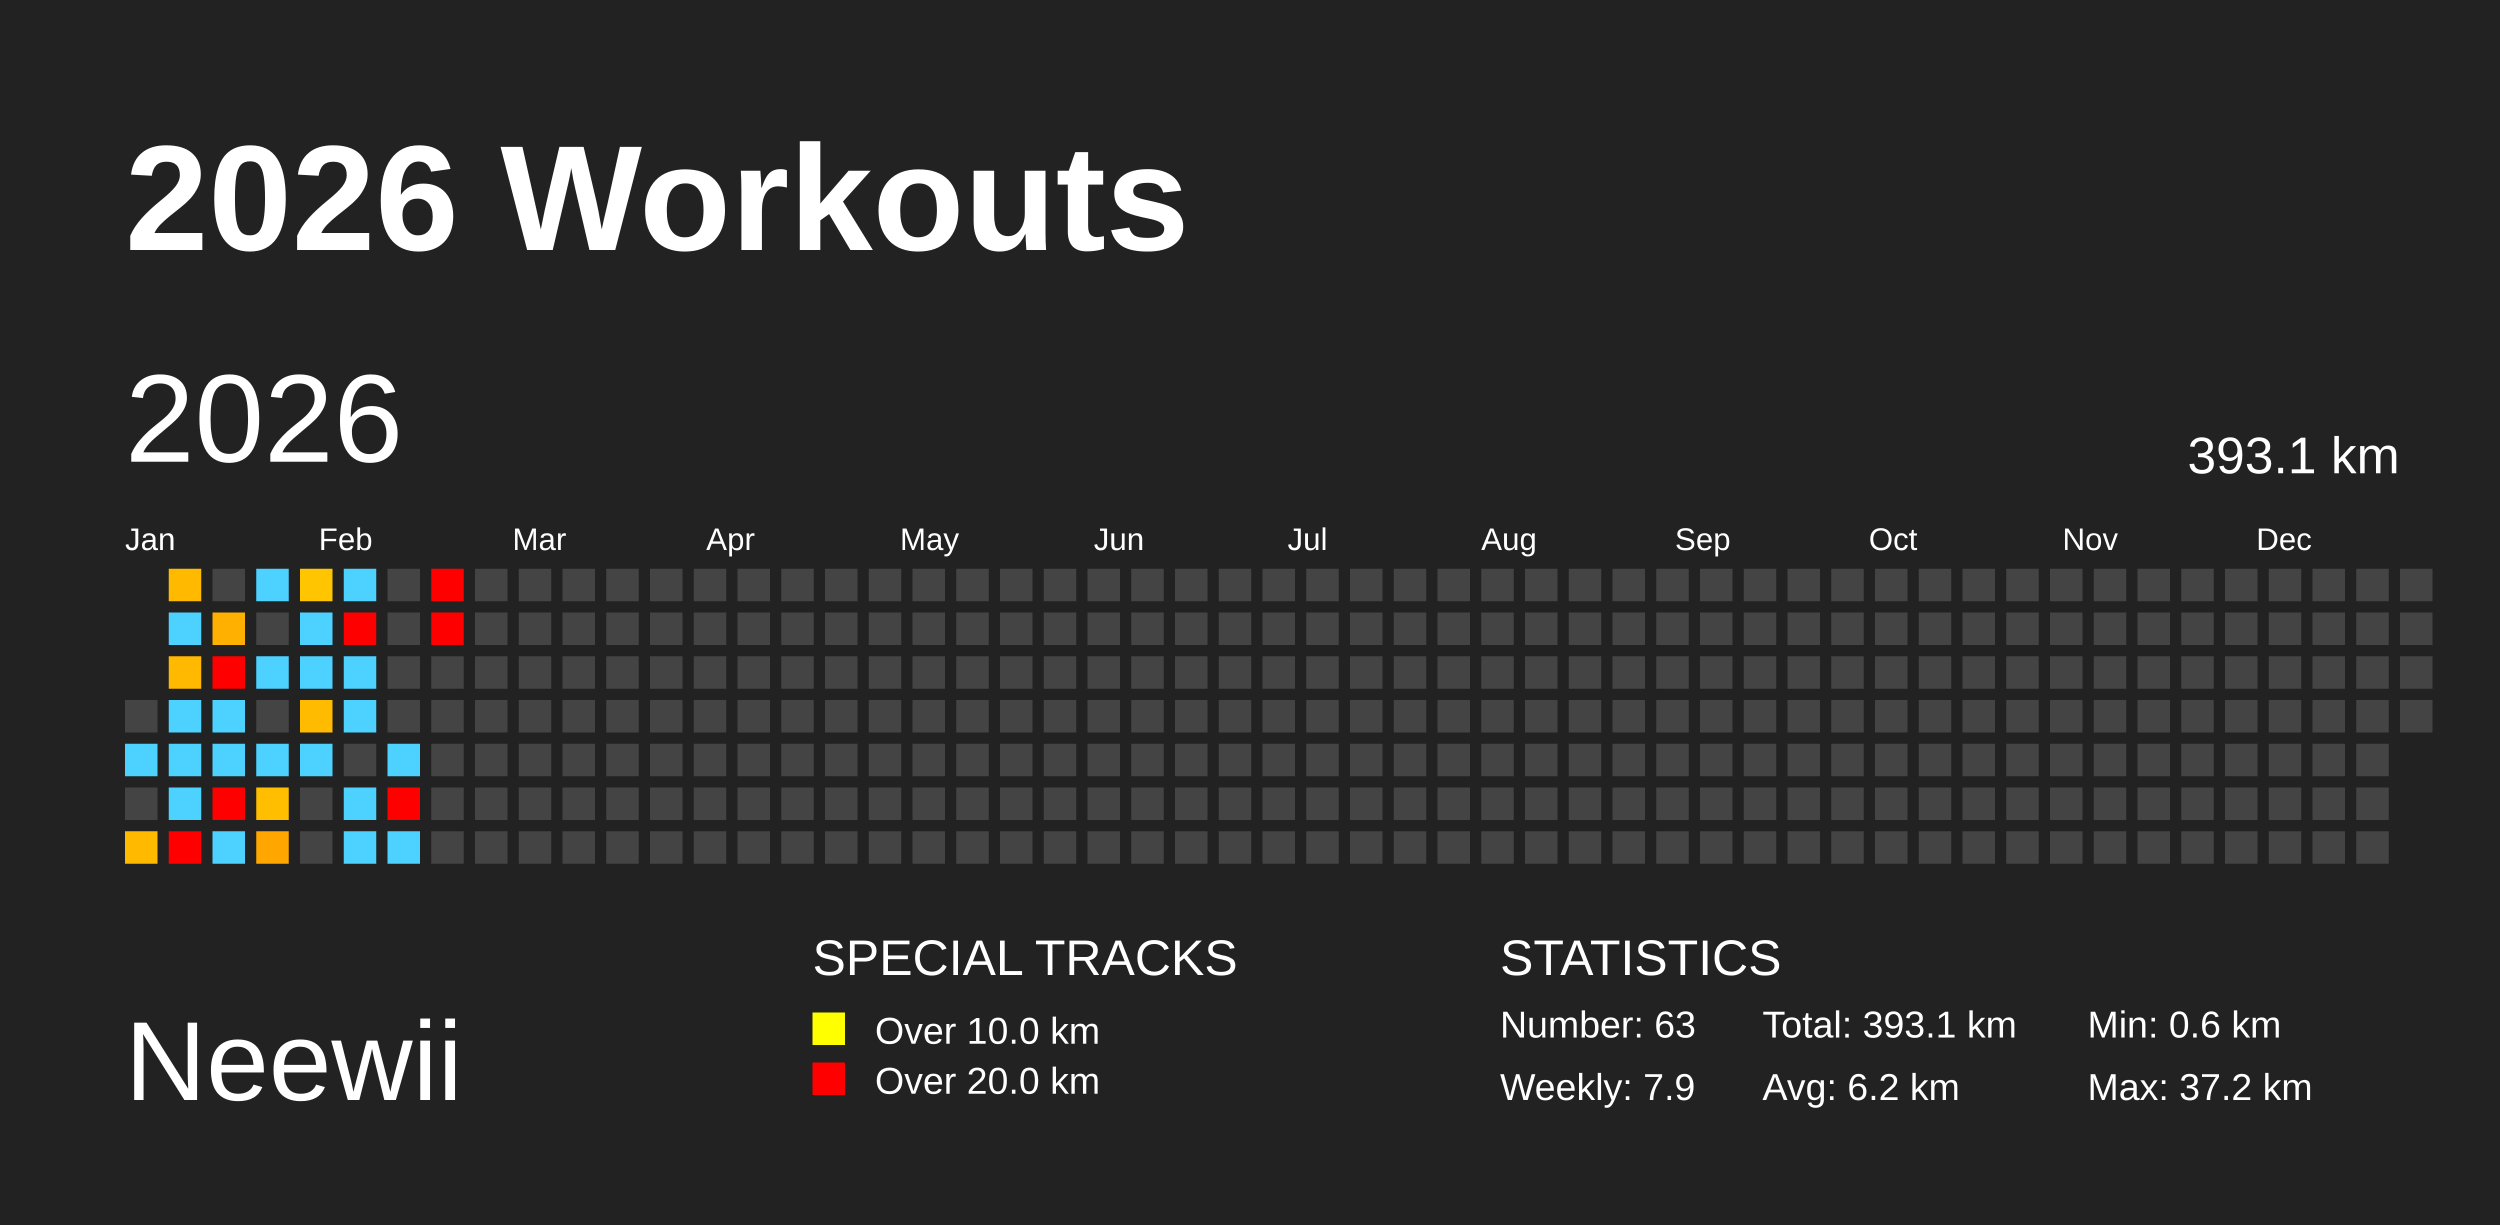
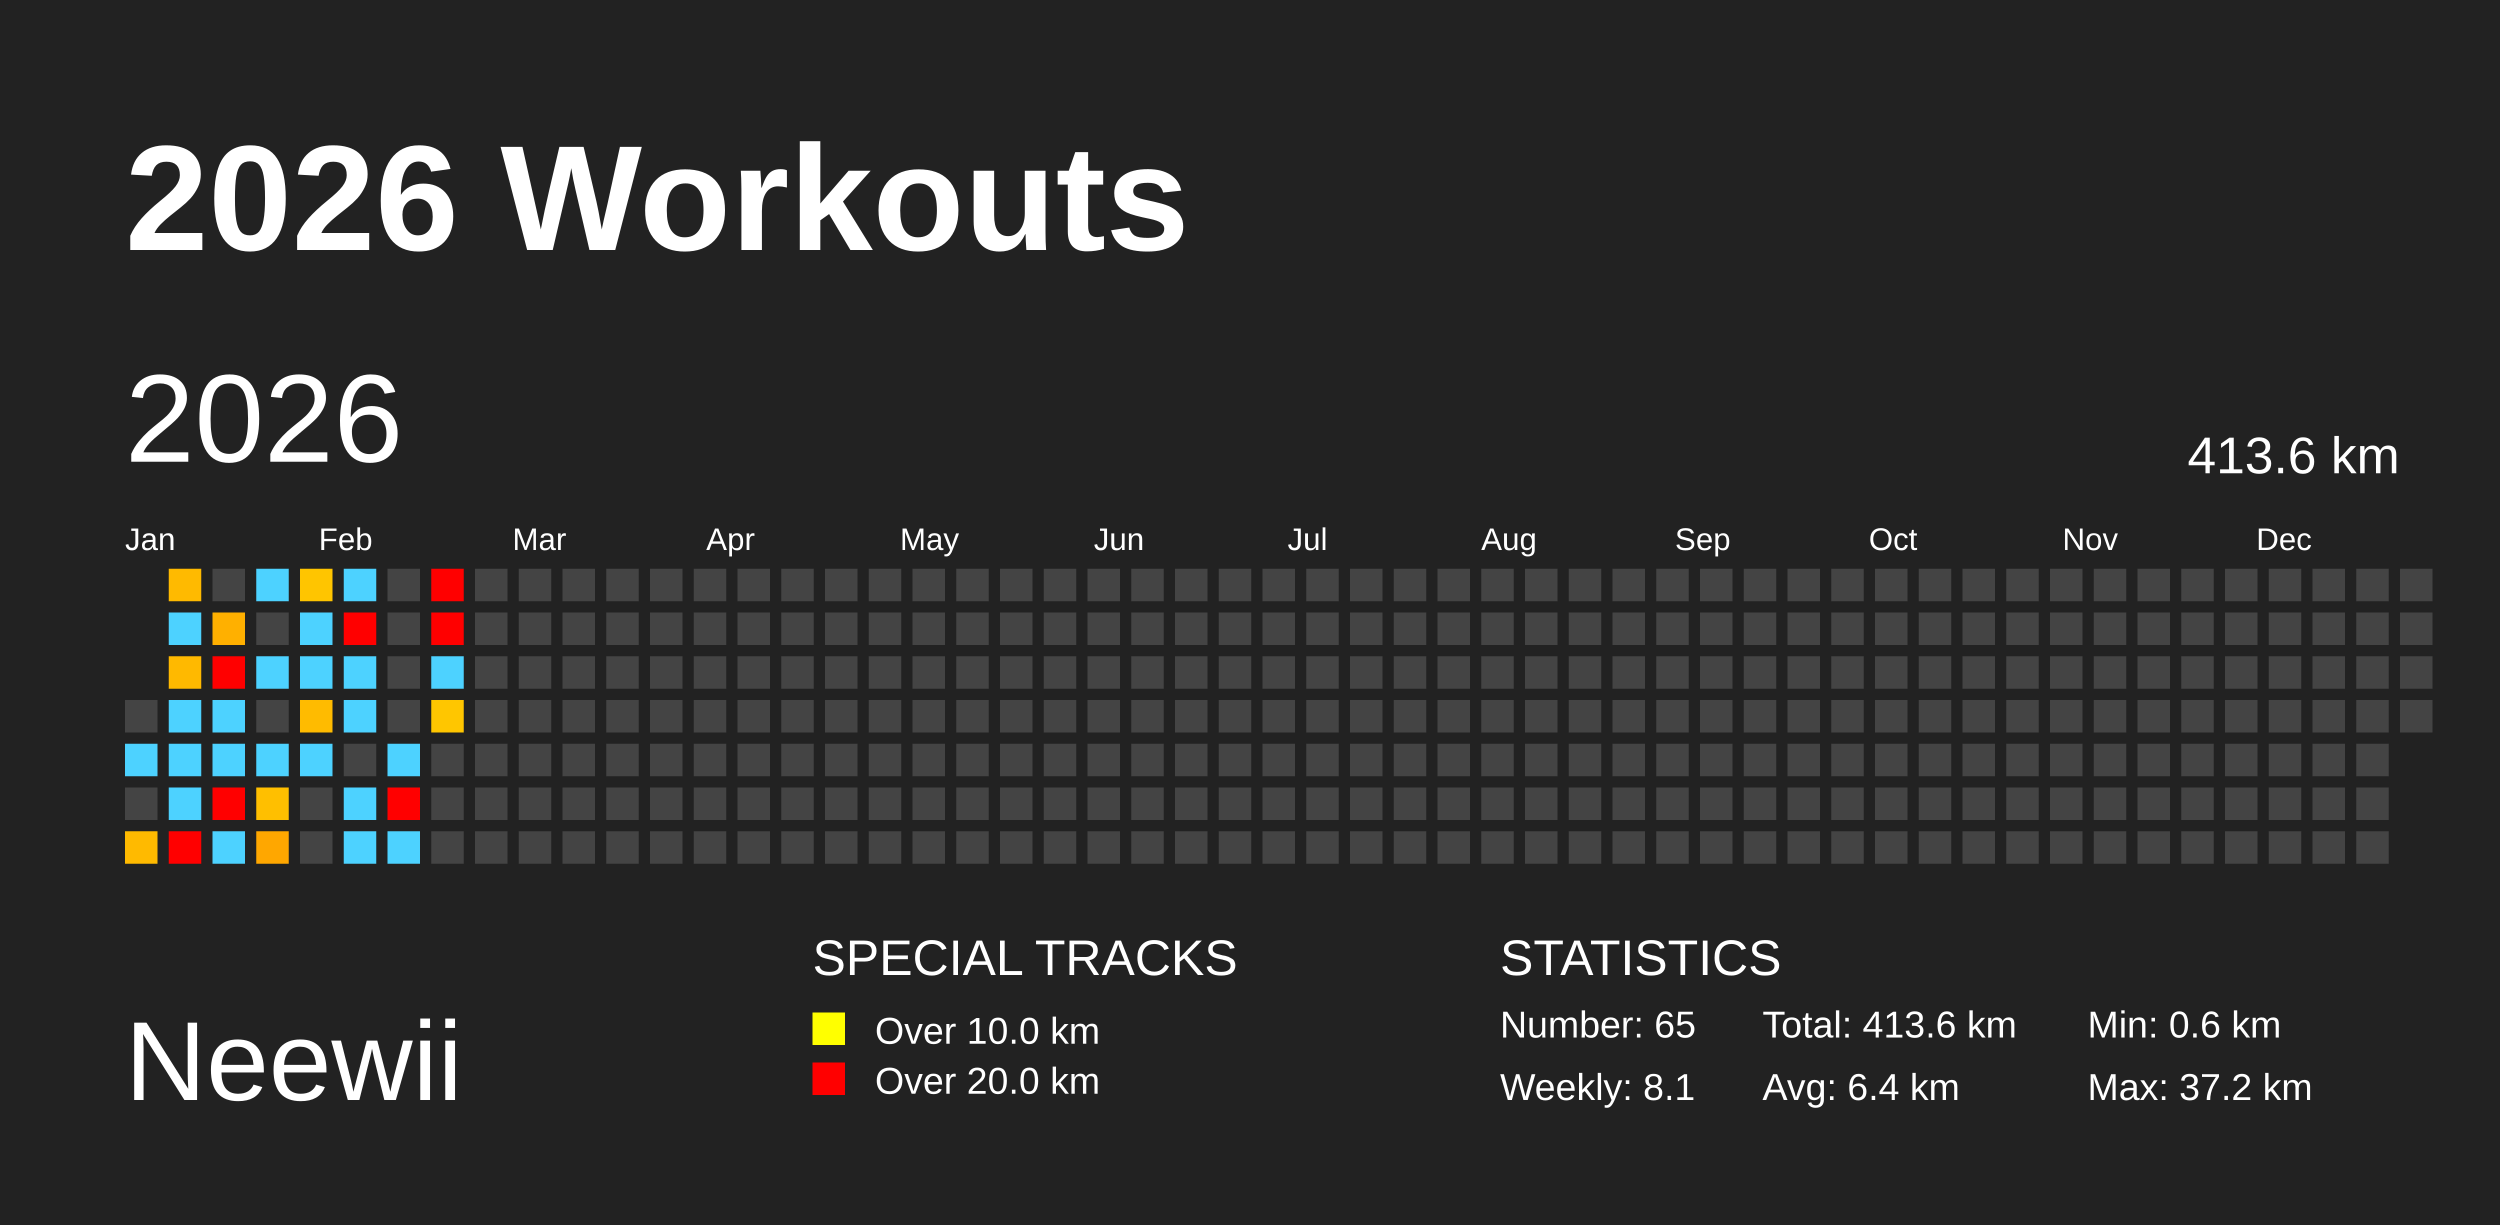
<svg xmlns="http://www.w3.org/2000/svg" baseProfile="full" height="98mm" version="1.1" viewBox="0,0,200,98" width="200mm">
  <defs />
  <rect fill="#222222" height="98" width="200" x="0" y="0" />
  <text fill="#FFFFFF" style="font-size:12px; font-family:Arial; font-weight:bold;" x="10" y="20">2026 Workouts</text>
  <text fill="#FFFFFF" style="font-size:9px; font-family:Arial" x="10" y="88">Neewii</text>
  <text fill="#FFFFFF" style="font-size:4px; font-family:Arial" x="65" y="78">SPECIAL TRACKS</text>
  <rect fill="yellow" height="2.6" width="2.6" x="65" y="81" />
  <text fill="#FFFFFF" style="font-size:3px; font-family:Arial" x="70" y="83.5">Over 10.0 km</text>
  <rect fill="red" height="2.6" width="2.6" x="65" y="85" />
  <text fill="#FFFFFF" style="font-size:3px; font-family:Arial" x="70" y="87.5">Over 20.0 km</text>
  <text fill="#FFFFFF" style="font-size:4px; font-family:Arial" x="120" y="78">STATISTICS</text>
-   <text fill="#FFFFFF" style="font-size:3px; font-family:Arial" x="120" y="83">Number: 63</text>
-   <text fill="#FFFFFF" style="font-size:3px; font-family:Arial" x="120" y="88">Weekly: 7.9</text>
-   <text fill="#FFFFFF" style="font-size:3px; font-family:Arial" x="141" y="83">Total: 393.1 km</text>
-   <text fill="#FFFFFF" style="font-size:3px; font-family:Arial" x="141" y="88">Avg: 6.2 km</text>
+   <text fill="#FFFFFF" style="font-size:3px; font-family:Arial" x="120" y="83">Number: 65</text>
+   <text fill="#FFFFFF" style="font-size:3px; font-family:Arial" x="120" y="88">Weekly: 8.1</text>
+   <text fill="#FFFFFF" style="font-size:3px; font-family:Arial" x="141" y="83">Total: 413.6 km</text>
+   <text fill="#FFFFFF" style="font-size:3px; font-family:Arial" x="141" y="88">Avg: 6.4 km</text>
  <text fill="#FFFFFF" style="font-size:3px; font-family:Arial" x="167" y="83">Min: 0.6 km</text>
  <text fill="#FFFFFF" style="font-size:3px; font-family:Arial" x="167" y="88">Max: 37.2 km</text>
  <text dominant-baseline="hanging" fill="#FFFFFF" style="font-size:10.0px; font-family:Arial;" x="10" y="30">2026</text>
-   <text dominant-baseline="hanging" fill="#FFFFFF" style="font-size:4.125px; font-family:Arial;" x="175" y="35">393.1 km</text>
+   <text dominant-baseline="hanging" fill="#FFFFFF" style="font-size:4.125px; font-family:Arial;" x="175" y="35">413.6 km</text>
  <text fill="#FFFFFF" style="font-size:2.5px; font-family:Arial" x="10.0" y="44">Jan</text>
  <text fill="#FFFFFF" style="font-size:2.5px; font-family:Arial" x="25.5" y="44">Feb</text>
  <text fill="#FFFFFF" style="font-size:2.5px; font-family:Arial" x="41.0" y="44">Mar</text>
  <text fill="#FFFFFF" style="font-size:2.5px; font-family:Arial" x="56.5" y="44">Apr</text>
  <text fill="#FFFFFF" style="font-size:2.5px; font-family:Arial" x="72.0" y="44">May</text>
  <text fill="#FFFFFF" style="font-size:2.5px; font-family:Arial" x="87.5" y="44">Jun</text>
  <text fill="#FFFFFF" style="font-size:2.5px; font-family:Arial" x="103.0" y="44">Jul</text>
  <text fill="#FFFFFF" style="font-size:2.5px; font-family:Arial" x="118.5" y="44">Aug</text>
  <text fill="#FFFFFF" style="font-size:2.5px; font-family:Arial" x="134.0" y="44">Sep</text>
  <text fill="#FFFFFF" style="font-size:2.5px; font-family:Arial" x="149.5" y="44">Oct</text>
  <text fill="#FFFFFF" style="font-size:2.5px; font-family:Arial" x="165.0" y="44">Nov</text>
  <text fill="#FFFFFF" style="font-size:2.5px; font-family:Arial" x="180.5" y="44">Dec</text>
  <rect fill="#444444" height="2.6" width="2.6" x="10.0" y="56.0" />
  <rect fill="#4dd2ff" height="2.6" width="2.6" x="10.0" y="59.5" />
  <rect fill="#444444" height="2.6" width="2.6" x="10.0" y="63.0" />
  <rect fill="#ffba00" height="2.6" width="2.6" x="10.0" y="66.5" />
  <rect fill="#ffba00" height="2.6" width="2.6" x="13.5" y="45.5" />
  <rect fill="#4dd2ff" height="2.6" width="2.6" x="13.5" y="49.0" />
  <rect fill="#ffb900" height="2.6" width="2.6" x="13.5" y="52.5" />
  <rect fill="#4dd2ff" height="2.6" width="2.6" x="13.5" y="56.0" />
  <rect fill="#4dd2ff" height="2.6" width="2.6" x="13.5" y="59.5" />
  <rect fill="#4dd2ff" height="2.6" width="2.6" x="13.5" y="63.0" />
  <rect fill="red" height="2.6" width="2.6" x="13.5" y="66.5" />
  <rect fill="#444444" height="2.6" width="2.6" x="17.0" y="45.5" />
  <rect fill="#ffb000" height="2.6" width="2.6" x="17.0" y="49.0" />
  <rect fill="red" height="2.6" width="2.6" x="17.0" y="52.5" />
  <rect fill="#4dd2ff" height="2.6" width="2.6" x="17.0" y="56.0" />
  <rect fill="#4dd2ff" height="2.6" width="2.6" x="17.0" y="59.5" />
  <rect fill="red" height="2.6" width="2.6" x="17.0" y="63.0" />
  <rect fill="#4dd2ff" height="2.6" width="2.6" x="17.0" y="66.5" />
  <rect fill="#4dd2ff" height="2.6" width="2.6" x="20.5" y="45.5" />
  <rect fill="#444444" height="2.6" width="2.6" x="20.5" y="49.0" />
  <rect fill="#4dd2ff" height="2.6" width="2.6" x="20.5" y="52.5" />
  <rect fill="#444444" height="2.6" width="2.6" x="20.5" y="56.0" />
  <rect fill="#4dd2ff" height="2.6" width="2.6" x="20.5" y="59.5" />
  <rect fill="#ffbf00" height="2.6" width="2.6" x="20.5" y="63.0" />
  <rect fill="#ffa700" height="2.6" width="2.6" x="20.5" y="66.5" />
  <rect fill="#ffc500" height="2.6" width="2.6" x="24.0" y="45.5" />
  <rect fill="#4dd2ff" height="2.6" width="2.6" x="24.0" y="49.0" />
  <rect fill="#4dd2ff" height="2.6" width="2.6" x="24.0" y="52.5" />
  <rect fill="#ffbb00" height="2.6" width="2.6" x="24.0" y="56.0" />
  <rect fill="#4dd2ff" height="2.6" width="2.6" x="24.0" y="59.5" />
  <rect fill="#444444" height="2.6" width="2.6" x="24.0" y="63.0" />
  <rect fill="#444444" height="2.6" width="2.6" x="24.0" y="66.5" />
  <rect fill="#4dd2ff" height="2.6" width="2.6" x="27.5" y="45.5" />
  <rect fill="red" height="2.6" width="2.6" x="27.5" y="49.0" />
  <rect fill="#4dd2ff" height="2.6" width="2.6" x="27.5" y="52.5" />
  <rect fill="#4dd2ff" height="2.6" width="2.6" x="27.5" y="56.0" />
  <rect fill="#444444" height="2.6" width="2.6" x="27.5" y="59.5" />
  <rect fill="#4dd2ff" height="2.6" width="2.6" x="27.5" y="63.0" />
  <rect fill="#4dd2ff" height="2.6" width="2.6" x="27.5" y="66.5" />
  <rect fill="#444444" height="2.6" width="2.6" x="31.0" y="45.5" />
  <rect fill="#444444" height="2.6" width="2.6" x="31.0" y="49.0" />
  <rect fill="#444444" height="2.6" width="2.6" x="31.0" y="52.5" />
  <rect fill="#444444" height="2.6" width="2.6" x="31.0" y="56.0" />
  <rect fill="#4dd2ff" height="2.6" width="2.6" x="31.0" y="59.5" />
  <rect fill="red" height="2.6" width="2.6" x="31.0" y="63.0" />
  <rect fill="#4dd2ff" height="2.6" width="2.6" x="31.0" y="66.5" />
  <rect fill="red" height="2.6" width="2.6" x="34.5" y="45.5" />
  <rect fill="red" height="2.6" width="2.6" x="34.5" y="49.0" />
-   <rect fill="#444444" height="2.6" width="2.6" x="34.5" y="52.5" />
-   <rect fill="#444444" height="2.6" width="2.6" x="34.5" y="56.0" />
+   <rect fill="#4dd2ff" height="2.6" width="2.6" x="34.5" y="52.5" />
+   <rect fill="#ffc600" height="2.6" width="2.6" x="34.5" y="56.0" />
  <rect fill="#444444" height="2.6" width="2.6" x="34.5" y="59.5" />
  <rect fill="#444444" height="2.6" width="2.6" x="34.5" y="63.0" />
  <rect fill="#444444" height="2.6" width="2.6" x="34.5" y="66.5" />
  <rect fill="#444444" height="2.6" width="2.6" x="38.0" y="45.5" />
  <rect fill="#444444" height="2.6" width="2.6" x="38.0" y="49.0" />
  <rect fill="#444444" height="2.6" width="2.6" x="38.0" y="52.5" />
  <rect fill="#444444" height="2.6" width="2.6" x="38.0" y="56.0" />
  <rect fill="#444444" height="2.6" width="2.6" x="38.0" y="59.5" />
  <rect fill="#444444" height="2.6" width="2.6" x="38.0" y="63.0" />
  <rect fill="#444444" height="2.6" width="2.6" x="38.0" y="66.5" />
  <rect fill="#444444" height="2.6" width="2.6" x="41.5" y="45.5" />
  <rect fill="#444444" height="2.6" width="2.6" x="41.5" y="49.0" />
  <rect fill="#444444" height="2.6" width="2.6" x="41.5" y="52.5" />
  <rect fill="#444444" height="2.6" width="2.6" x="41.5" y="56.0" />
  <rect fill="#444444" height="2.6" width="2.6" x="41.5" y="59.5" />
  <rect fill="#444444" height="2.6" width="2.6" x="41.5" y="63.0" />
  <rect fill="#444444" height="2.6" width="2.6" x="41.5" y="66.5" />
  <rect fill="#444444" height="2.6" width="2.6" x="45.0" y="45.5" />
  <rect fill="#444444" height="2.6" width="2.6" x="45.0" y="49.0" />
  <rect fill="#444444" height="2.6" width="2.6" x="45.0" y="52.5" />
  <rect fill="#444444" height="2.6" width="2.6" x="45.0" y="56.0" />
  <rect fill="#444444" height="2.6" width="2.6" x="45.0" y="59.5" />
  <rect fill="#444444" height="2.6" width="2.6" x="45.0" y="63.0" />
  <rect fill="#444444" height="2.6" width="2.6" x="45.0" y="66.5" />
  <rect fill="#444444" height="2.6" width="2.6" x="48.5" y="45.5" />
  <rect fill="#444444" height="2.6" width="2.6" x="48.5" y="49.0" />
  <rect fill="#444444" height="2.6" width="2.6" x="48.5" y="52.5" />
  <rect fill="#444444" height="2.6" width="2.6" x="48.5" y="56.0" />
  <rect fill="#444444" height="2.6" width="2.6" x="48.5" y="59.5" />
  <rect fill="#444444" height="2.6" width="2.6" x="48.5" y="63.0" />
  <rect fill="#444444" height="2.6" width="2.6" x="48.5" y="66.5" />
  <rect fill="#444444" height="2.6" width="2.6" x="52.0" y="45.5" />
  <rect fill="#444444" height="2.6" width="2.6" x="52.0" y="49.0" />
  <rect fill="#444444" height="2.6" width="2.6" x="52.0" y="52.5" />
  <rect fill="#444444" height="2.6" width="2.6" x="52.0" y="56.0" />
  <rect fill="#444444" height="2.6" width="2.6" x="52.0" y="59.5" />
  <rect fill="#444444" height="2.6" width="2.6" x="52.0" y="63.0" />
  <rect fill="#444444" height="2.6" width="2.6" x="52.0" y="66.5" />
  <rect fill="#444444" height="2.6" width="2.6" x="55.5" y="45.5" />
  <rect fill="#444444" height="2.6" width="2.6" x="55.5" y="49.0" />
  <rect fill="#444444" height="2.6" width="2.6" x="55.5" y="52.5" />
  <rect fill="#444444" height="2.6" width="2.6" x="55.5" y="56.0" />
  <rect fill="#444444" height="2.6" width="2.6" x="55.5" y="59.5" />
  <rect fill="#444444" height="2.6" width="2.6" x="55.5" y="63.0" />
  <rect fill="#444444" height="2.6" width="2.6" x="55.5" y="66.5" />
  <rect fill="#444444" height="2.6" width="2.6" x="59.0" y="45.5" />
  <rect fill="#444444" height="2.6" width="2.6" x="59.0" y="49.0" />
  <rect fill="#444444" height="2.6" width="2.6" x="59.0" y="52.5" />
  <rect fill="#444444" height="2.6" width="2.6" x="59.0" y="56.0" />
  <rect fill="#444444" height="2.6" width="2.6" x="59.0" y="59.5" />
  <rect fill="#444444" height="2.6" width="2.6" x="59.0" y="63.0" />
  <rect fill="#444444" height="2.6" width="2.6" x="59.0" y="66.5" />
  <rect fill="#444444" height="2.6" width="2.6" x="62.5" y="45.5" />
  <rect fill="#444444" height="2.6" width="2.6" x="62.5" y="49.0" />
  <rect fill="#444444" height="2.6" width="2.6" x="62.5" y="52.5" />
  <rect fill="#444444" height="2.6" width="2.6" x="62.5" y="56.0" />
  <rect fill="#444444" height="2.6" width="2.6" x="62.5" y="59.5" />
  <rect fill="#444444" height="2.6" width="2.6" x="62.5" y="63.0" />
  <rect fill="#444444" height="2.6" width="2.6" x="62.5" y="66.5" />
  <rect fill="#444444" height="2.6" width="2.6" x="66.0" y="45.5" />
  <rect fill="#444444" height="2.6" width="2.6" x="66.0" y="49.0" />
  <rect fill="#444444" height="2.6" width="2.6" x="66.0" y="52.5" />
  <rect fill="#444444" height="2.6" width="2.6" x="66.0" y="56.0" />
  <rect fill="#444444" height="2.6" width="2.6" x="66.0" y="59.5" />
  <rect fill="#444444" height="2.6" width="2.6" x="66.0" y="63.0" />
  <rect fill="#444444" height="2.6" width="2.6" x="66.0" y="66.5" />
  <rect fill="#444444" height="2.6" width="2.6" x="69.5" y="45.5" />
  <rect fill="#444444" height="2.6" width="2.6" x="69.5" y="49.0" />
  <rect fill="#444444" height="2.6" width="2.6" x="69.5" y="52.5" />
  <rect fill="#444444" height="2.6" width="2.6" x="69.5" y="56.0" />
  <rect fill="#444444" height="2.6" width="2.6" x="69.5" y="59.5" />
  <rect fill="#444444" height="2.6" width="2.6" x="69.5" y="63.0" />
  <rect fill="#444444" height="2.6" width="2.6" x="69.5" y="66.5" />
  <rect fill="#444444" height="2.6" width="2.6" x="73.0" y="45.5" />
  <rect fill="#444444" height="2.6" width="2.6" x="73.0" y="49.0" />
  <rect fill="#444444" height="2.6" width="2.6" x="73.0" y="52.5" />
  <rect fill="#444444" height="2.6" width="2.6" x="73.0" y="56.0" />
  <rect fill="#444444" height="2.6" width="2.6" x="73.0" y="59.5" />
  <rect fill="#444444" height="2.6" width="2.6" x="73.0" y="63.0" />
  <rect fill="#444444" height="2.6" width="2.6" x="73.0" y="66.5" />
  <rect fill="#444444" height="2.6" width="2.6" x="76.5" y="45.5" />
  <rect fill="#444444" height="2.6" width="2.6" x="76.5" y="49.0" />
  <rect fill="#444444" height="2.6" width="2.6" x="76.5" y="52.5" />
  <rect fill="#444444" height="2.6" width="2.6" x="76.5" y="56.0" />
  <rect fill="#444444" height="2.6" width="2.6" x="76.5" y="59.5" />
  <rect fill="#444444" height="2.6" width="2.6" x="76.5" y="63.0" />
  <rect fill="#444444" height="2.6" width="2.6" x="76.5" y="66.5" />
  <rect fill="#444444" height="2.6" width="2.6" x="80.0" y="45.5" />
  <rect fill="#444444" height="2.6" width="2.6" x="80.0" y="49.0" />
  <rect fill="#444444" height="2.6" width="2.6" x="80.0" y="52.5" />
  <rect fill="#444444" height="2.6" width="2.6" x="80.0" y="56.0" />
  <rect fill="#444444" height="2.6" width="2.6" x="80.0" y="59.5" />
  <rect fill="#444444" height="2.6" width="2.6" x="80.0" y="63.0" />
  <rect fill="#444444" height="2.6" width="2.6" x="80.0" y="66.5" />
  <rect fill="#444444" height="2.6" width="2.6" x="83.5" y="45.5" />
  <rect fill="#444444" height="2.6" width="2.6" x="83.5" y="49.0" />
  <rect fill="#444444" height="2.6" width="2.6" x="83.5" y="52.5" />
  <rect fill="#444444" height="2.6" width="2.6" x="83.5" y="56.0" />
  <rect fill="#444444" height="2.6" width="2.6" x="83.5" y="59.5" />
  <rect fill="#444444" height="2.6" width="2.6" x="83.5" y="63.0" />
  <rect fill="#444444" height="2.6" width="2.6" x="83.5" y="66.5" />
  <rect fill="#444444" height="2.6" width="2.6" x="87.0" y="45.5" />
  <rect fill="#444444" height="2.6" width="2.6" x="87.0" y="49.0" />
  <rect fill="#444444" height="2.6" width="2.6" x="87.0" y="52.5" />
  <rect fill="#444444" height="2.6" width="2.6" x="87.0" y="56.0" />
  <rect fill="#444444" height="2.6" width="2.6" x="87.0" y="59.5" />
  <rect fill="#444444" height="2.6" width="2.6" x="87.0" y="63.0" />
  <rect fill="#444444" height="2.6" width="2.6" x="87.0" y="66.5" />
  <rect fill="#444444" height="2.6" width="2.6" x="90.5" y="45.5" />
  <rect fill="#444444" height="2.6" width="2.6" x="90.5" y="49.0" />
  <rect fill="#444444" height="2.6" width="2.6" x="90.5" y="52.5" />
  <rect fill="#444444" height="2.6" width="2.6" x="90.5" y="56.0" />
  <rect fill="#444444" height="2.6" width="2.6" x="90.5" y="59.5" />
  <rect fill="#444444" height="2.6" width="2.6" x="90.5" y="63.0" />
  <rect fill="#444444" height="2.6" width="2.6" x="90.5" y="66.5" />
  <rect fill="#444444" height="2.6" width="2.6" x="94.0" y="45.5" />
  <rect fill="#444444" height="2.6" width="2.6" x="94.0" y="49.0" />
  <rect fill="#444444" height="2.6" width="2.6" x="94.0" y="52.5" />
  <rect fill="#444444" height="2.6" width="2.6" x="94.0" y="56.0" />
  <rect fill="#444444" height="2.6" width="2.6" x="94.0" y="59.5" />
  <rect fill="#444444" height="2.6" width="2.6" x="94.0" y="63.0" />
  <rect fill="#444444" height="2.6" width="2.6" x="94.0" y="66.5" />
  <rect fill="#444444" height="2.6" width="2.6" x="97.5" y="45.5" />
  <rect fill="#444444" height="2.6" width="2.6" x="97.5" y="49.0" />
  <rect fill="#444444" height="2.6" width="2.6" x="97.5" y="52.5" />
  <rect fill="#444444" height="2.6" width="2.6" x="97.5" y="56.0" />
  <rect fill="#444444" height="2.6" width="2.6" x="97.5" y="59.5" />
  <rect fill="#444444" height="2.6" width="2.6" x="97.5" y="63.0" />
  <rect fill="#444444" height="2.6" width="2.6" x="97.5" y="66.5" />
  <rect fill="#444444" height="2.6" width="2.6" x="101.0" y="45.5" />
  <rect fill="#444444" height="2.6" width="2.6" x="101.0" y="49.0" />
  <rect fill="#444444" height="2.6" width="2.6" x="101.0" y="52.5" />
  <rect fill="#444444" height="2.6" width="2.6" x="101.0" y="56.0" />
  <rect fill="#444444" height="2.6" width="2.6" x="101.0" y="59.5" />
  <rect fill="#444444" height="2.6" width="2.6" x="101.0" y="63.0" />
  <rect fill="#444444" height="2.6" width="2.6" x="101.0" y="66.5" />
  <rect fill="#444444" height="2.6" width="2.6" x="104.5" y="45.5" />
  <rect fill="#444444" height="2.6" width="2.6" x="104.5" y="49.0" />
  <rect fill="#444444" height="2.6" width="2.6" x="104.5" y="52.5" />
  <rect fill="#444444" height="2.6" width="2.6" x="104.5" y="56.0" />
  <rect fill="#444444" height="2.6" width="2.6" x="104.5" y="59.5" />
  <rect fill="#444444" height="2.6" width="2.6" x="104.5" y="63.0" />
  <rect fill="#444444" height="2.6" width="2.6" x="104.5" y="66.5" />
  <rect fill="#444444" height="2.6" width="2.6" x="108.0" y="45.5" />
  <rect fill="#444444" height="2.6" width="2.6" x="108.0" y="49.0" />
  <rect fill="#444444" height="2.6" width="2.6" x="108.0" y="52.5" />
  <rect fill="#444444" height="2.6" width="2.6" x="108.0" y="56.0" />
  <rect fill="#444444" height="2.6" width="2.6" x="108.0" y="59.5" />
  <rect fill="#444444" height="2.6" width="2.6" x="108.0" y="63.0" />
  <rect fill="#444444" height="2.6" width="2.6" x="108.0" y="66.5" />
  <rect fill="#444444" height="2.6" width="2.6" x="111.5" y="45.5" />
  <rect fill="#444444" height="2.6" width="2.6" x="111.5" y="49.0" />
  <rect fill="#444444" height="2.6" width="2.6" x="111.5" y="52.5" />
  <rect fill="#444444" height="2.6" width="2.6" x="111.5" y="56.0" />
  <rect fill="#444444" height="2.6" width="2.6" x="111.5" y="59.5" />
  <rect fill="#444444" height="2.6" width="2.6" x="111.5" y="63.0" />
  <rect fill="#444444" height="2.6" width="2.6" x="111.5" y="66.5" />
  <rect fill="#444444" height="2.6" width="2.6" x="115.0" y="45.5" />
  <rect fill="#444444" height="2.6" width="2.6" x="115.0" y="49.0" />
  <rect fill="#444444" height="2.6" width="2.6" x="115.0" y="52.5" />
  <rect fill="#444444" height="2.6" width="2.6" x="115.0" y="56.0" />
  <rect fill="#444444" height="2.6" width="2.6" x="115.0" y="59.5" />
  <rect fill="#444444" height="2.6" width="2.6" x="115.0" y="63.0" />
  <rect fill="#444444" height="2.6" width="2.6" x="115.0" y="66.5" />
  <rect fill="#444444" height="2.6" width="2.6" x="118.5" y="45.5" />
  <rect fill="#444444" height="2.6" width="2.6" x="118.5" y="49.0" />
  <rect fill="#444444" height="2.6" width="2.6" x="118.5" y="52.5" />
  <rect fill="#444444" height="2.6" width="2.6" x="118.5" y="56.0" />
  <rect fill="#444444" height="2.6" width="2.6" x="118.5" y="59.5" />
  <rect fill="#444444" height="2.6" width="2.6" x="118.5" y="63.0" />
  <rect fill="#444444" height="2.6" width="2.6" x="118.5" y="66.5" />
  <rect fill="#444444" height="2.6" width="2.6" x="122.0" y="45.5" />
  <rect fill="#444444" height="2.6" width="2.6" x="122.0" y="49.0" />
  <rect fill="#444444" height="2.6" width="2.6" x="122.0" y="52.5" />
  <rect fill="#444444" height="2.6" width="2.6" x="122.0" y="56.0" />
  <rect fill="#444444" height="2.6" width="2.6" x="122.0" y="59.5" />
  <rect fill="#444444" height="2.6" width="2.6" x="122.0" y="63.0" />
  <rect fill="#444444" height="2.6" width="2.6" x="122.0" y="66.5" />
  <rect fill="#444444" height="2.6" width="2.6" x="125.5" y="45.5" />
  <rect fill="#444444" height="2.6" width="2.6" x="125.5" y="49.0" />
  <rect fill="#444444" height="2.6" width="2.6" x="125.5" y="52.5" />
  <rect fill="#444444" height="2.6" width="2.6" x="125.5" y="56.0" />
  <rect fill="#444444" height="2.6" width="2.6" x="125.5" y="59.5" />
  <rect fill="#444444" height="2.6" width="2.6" x="125.5" y="63.0" />
  <rect fill="#444444" height="2.6" width="2.6" x="125.5" y="66.5" />
  <rect fill="#444444" height="2.6" width="2.6" x="129.0" y="45.5" />
  <rect fill="#444444" height="2.6" width="2.6" x="129.0" y="49.0" />
  <rect fill="#444444" height="2.6" width="2.6" x="129.0" y="52.5" />
  <rect fill="#444444" height="2.6" width="2.6" x="129.0" y="56.0" />
  <rect fill="#444444" height="2.6" width="2.6" x="129.0" y="59.5" />
  <rect fill="#444444" height="2.6" width="2.6" x="129.0" y="63.0" />
  <rect fill="#444444" height="2.6" width="2.6" x="129.0" y="66.5" />
  <rect fill="#444444" height="2.6" width="2.6" x="132.5" y="45.5" />
  <rect fill="#444444" height="2.6" width="2.6" x="132.5" y="49.0" />
  <rect fill="#444444" height="2.6" width="2.6" x="132.5" y="52.5" />
  <rect fill="#444444" height="2.6" width="2.6" x="132.5" y="56.0" />
  <rect fill="#444444" height="2.6" width="2.6" x="132.5" y="59.5" />
  <rect fill="#444444" height="2.6" width="2.6" x="132.5" y="63.0" />
  <rect fill="#444444" height="2.6" width="2.6" x="132.5" y="66.5" />
  <rect fill="#444444" height="2.6" width="2.6" x="136.0" y="45.5" />
  <rect fill="#444444" height="2.6" width="2.6" x="136.0" y="49.0" />
  <rect fill="#444444" height="2.6" width="2.6" x="136.0" y="52.5" />
  <rect fill="#444444" height="2.6" width="2.6" x="136.0" y="56.0" />
  <rect fill="#444444" height="2.6" width="2.6" x="136.0" y="59.5" />
  <rect fill="#444444" height="2.6" width="2.6" x="136.0" y="63.0" />
  <rect fill="#444444" height="2.6" width="2.6" x="136.0" y="66.5" />
  <rect fill="#444444" height="2.6" width="2.6" x="139.5" y="45.5" />
  <rect fill="#444444" height="2.6" width="2.6" x="139.5" y="49.0" />
  <rect fill="#444444" height="2.6" width="2.6" x="139.5" y="52.5" />
  <rect fill="#444444" height="2.6" width="2.6" x="139.5" y="56.0" />
  <rect fill="#444444" height="2.6" width="2.6" x="139.5" y="59.5" />
  <rect fill="#444444" height="2.6" width="2.6" x="139.5" y="63.0" />
  <rect fill="#444444" height="2.6" width="2.6" x="139.5" y="66.5" />
  <rect fill="#444444" height="2.6" width="2.6" x="143.0" y="45.5" />
  <rect fill="#444444" height="2.6" width="2.6" x="143.0" y="49.0" />
  <rect fill="#444444" height="2.6" width="2.6" x="143.0" y="52.5" />
  <rect fill="#444444" height="2.6" width="2.6" x="143.0" y="56.0" />
  <rect fill="#444444" height="2.6" width="2.6" x="143.0" y="59.5" />
  <rect fill="#444444" height="2.6" width="2.6" x="143.0" y="63.0" />
  <rect fill="#444444" height="2.6" width="2.6" x="143.0" y="66.5" />
  <rect fill="#444444" height="2.6" width="2.6" x="146.5" y="45.5" />
  <rect fill="#444444" height="2.6" width="2.6" x="146.5" y="49.0" />
  <rect fill="#444444" height="2.6" width="2.6" x="146.5" y="52.5" />
  <rect fill="#444444" height="2.6" width="2.6" x="146.5" y="56.0" />
  <rect fill="#444444" height="2.6" width="2.6" x="146.5" y="59.5" />
  <rect fill="#444444" height="2.6" width="2.6" x="146.5" y="63.0" />
  <rect fill="#444444" height="2.6" width="2.6" x="146.5" y="66.5" />
  <rect fill="#444444" height="2.6" width="2.6" x="150.0" y="45.5" />
  <rect fill="#444444" height="2.6" width="2.6" x="150.0" y="49.0" />
  <rect fill="#444444" height="2.6" width="2.6" x="150.0" y="52.5" />
  <rect fill="#444444" height="2.6" width="2.6" x="150.0" y="56.0" />
  <rect fill="#444444" height="2.6" width="2.6" x="150.0" y="59.5" />
  <rect fill="#444444" height="2.6" width="2.6" x="150.0" y="63.0" />
  <rect fill="#444444" height="2.6" width="2.6" x="150.0" y="66.5" />
  <rect fill="#444444" height="2.6" width="2.6" x="153.5" y="45.5" />
  <rect fill="#444444" height="2.6" width="2.6" x="153.5" y="49.0" />
  <rect fill="#444444" height="2.6" width="2.6" x="153.5" y="52.5" />
  <rect fill="#444444" height="2.6" width="2.6" x="153.5" y="56.0" />
  <rect fill="#444444" height="2.6" width="2.6" x="153.5" y="59.5" />
  <rect fill="#444444" height="2.6" width="2.6" x="153.5" y="63.0" />
  <rect fill="#444444" height="2.6" width="2.6" x="153.5" y="66.5" />
  <rect fill="#444444" height="2.6" width="2.6" x="157.0" y="45.5" />
  <rect fill="#444444" height="2.6" width="2.6" x="157.0" y="49.0" />
  <rect fill="#444444" height="2.6" width="2.6" x="157.0" y="52.5" />
  <rect fill="#444444" height="2.6" width="2.6" x="157.0" y="56.0" />
  <rect fill="#444444" height="2.6" width="2.6" x="157.0" y="59.5" />
  <rect fill="#444444" height="2.6" width="2.6" x="157.0" y="63.0" />
  <rect fill="#444444" height="2.6" width="2.6" x="157.0" y="66.5" />
  <rect fill="#444444" height="2.6" width="2.6" x="160.5" y="45.5" />
  <rect fill="#444444" height="2.6" width="2.6" x="160.5" y="49.0" />
  <rect fill="#444444" height="2.6" width="2.6" x="160.5" y="52.5" />
  <rect fill="#444444" height="2.6" width="2.6" x="160.5" y="56.0" />
  <rect fill="#444444" height="2.6" width="2.6" x="160.5" y="59.5" />
  <rect fill="#444444" height="2.6" width="2.6" x="160.5" y="63.0" />
  <rect fill="#444444" height="2.6" width="2.6" x="160.5" y="66.5" />
  <rect fill="#444444" height="2.6" width="2.6" x="164.0" y="45.5" />
  <rect fill="#444444" height="2.6" width="2.6" x="164.0" y="49.0" />
  <rect fill="#444444" height="2.6" width="2.6" x="164.0" y="52.5" />
  <rect fill="#444444" height="2.6" width="2.6" x="164.0" y="56.0" />
  <rect fill="#444444" height="2.6" width="2.6" x="164.0" y="59.5" />
  <rect fill="#444444" height="2.6" width="2.6" x="164.0" y="63.0" />
  <rect fill="#444444" height="2.6" width="2.6" x="164.0" y="66.5" />
  <rect fill="#444444" height="2.6" width="2.6" x="167.5" y="45.5" />
  <rect fill="#444444" height="2.6" width="2.6" x="167.5" y="49.0" />
  <rect fill="#444444" height="2.6" width="2.6" x="167.5" y="52.5" />
  <rect fill="#444444" height="2.6" width="2.6" x="167.5" y="56.0" />
  <rect fill="#444444" height="2.6" width="2.6" x="167.5" y="59.5" />
  <rect fill="#444444" height="2.6" width="2.6" x="167.5" y="63.0" />
  <rect fill="#444444" height="2.6" width="2.6" x="167.5" y="66.5" />
  <rect fill="#444444" height="2.6" width="2.6" x="171.0" y="45.5" />
  <rect fill="#444444" height="2.6" width="2.6" x="171.0" y="49.0" />
  <rect fill="#444444" height="2.6" width="2.6" x="171.0" y="52.5" />
  <rect fill="#444444" height="2.6" width="2.6" x="171.0" y="56.0" />
  <rect fill="#444444" height="2.6" width="2.6" x="171.0" y="59.5" />
  <rect fill="#444444" height="2.6" width="2.6" x="171.0" y="63.0" />
  <rect fill="#444444" height="2.6" width="2.6" x="171.0" y="66.5" />
  <rect fill="#444444" height="2.6" width="2.6" x="174.5" y="45.5" />
  <rect fill="#444444" height="2.6" width="2.6" x="174.5" y="49.0" />
  <rect fill="#444444" height="2.6" width="2.6" x="174.5" y="52.5" />
  <rect fill="#444444" height="2.6" width="2.6" x="174.5" y="56.0" />
  <rect fill="#444444" height="2.6" width="2.6" x="174.5" y="59.5" />
  <rect fill="#444444" height="2.6" width="2.6" x="174.5" y="63.0" />
  <rect fill="#444444" height="2.6" width="2.6" x="174.5" y="66.5" />
  <rect fill="#444444" height="2.6" width="2.6" x="178.0" y="45.5" />
  <rect fill="#444444" height="2.6" width="2.6" x="178.0" y="49.0" />
  <rect fill="#444444" height="2.6" width="2.6" x="178.0" y="52.5" />
  <rect fill="#444444" height="2.6" width="2.6" x="178.0" y="56.0" />
  <rect fill="#444444" height="2.6" width="2.6" x="178.0" y="59.5" />
  <rect fill="#444444" height="2.6" width="2.6" x="178.0" y="63.0" />
  <rect fill="#444444" height="2.6" width="2.6" x="178.0" y="66.5" />
  <rect fill="#444444" height="2.6" width="2.6" x="181.5" y="45.5" />
  <rect fill="#444444" height="2.6" width="2.6" x="181.5" y="49.0" />
  <rect fill="#444444" height="2.6" width="2.6" x="181.5" y="52.5" />
  <rect fill="#444444" height="2.6" width="2.6" x="181.5" y="56.0" />
  <rect fill="#444444" height="2.6" width="2.6" x="181.5" y="59.5" />
  <rect fill="#444444" height="2.6" width="2.6" x="181.5" y="63.0" />
  <rect fill="#444444" height="2.6" width="2.6" x="181.5" y="66.5" />
  <rect fill="#444444" height="2.6" width="2.6" x="185.0" y="45.5" />
  <rect fill="#444444" height="2.6" width="2.6" x="185.0" y="49.0" />
  <rect fill="#444444" height="2.6" width="2.6" x="185.0" y="52.5" />
  <rect fill="#444444" height="2.6" width="2.6" x="185.0" y="56.0" />
  <rect fill="#444444" height="2.6" width="2.6" x="185.0" y="59.5" />
  <rect fill="#444444" height="2.6" width="2.6" x="185.0" y="63.0" />
  <rect fill="#444444" height="2.6" width="2.6" x="185.0" y="66.5" />
  <rect fill="#444444" height="2.6" width="2.6" x="188.5" y="45.5" />
  <rect fill="#444444" height="2.6" width="2.6" x="188.5" y="49.0" />
  <rect fill="#444444" height="2.6" width="2.6" x="188.5" y="52.5" />
  <rect fill="#444444" height="2.6" width="2.6" x="188.5" y="56.0" />
  <rect fill="#444444" height="2.6" width="2.6" x="188.5" y="59.5" />
  <rect fill="#444444" height="2.6" width="2.6" x="188.5" y="63.0" />
  <rect fill="#444444" height="2.6" width="2.6" x="188.5" y="66.5" />
  <rect fill="#444444" height="2.6" width="2.6" x="192.0" y="45.5" />
  <rect fill="#444444" height="2.6" width="2.6" x="192.0" y="49.0" />
  <rect fill="#444444" height="2.6" width="2.6" x="192.0" y="52.5" />
  <rect fill="#444444" height="2.6" width="2.6" x="192.0" y="56.0" />
</svg>
